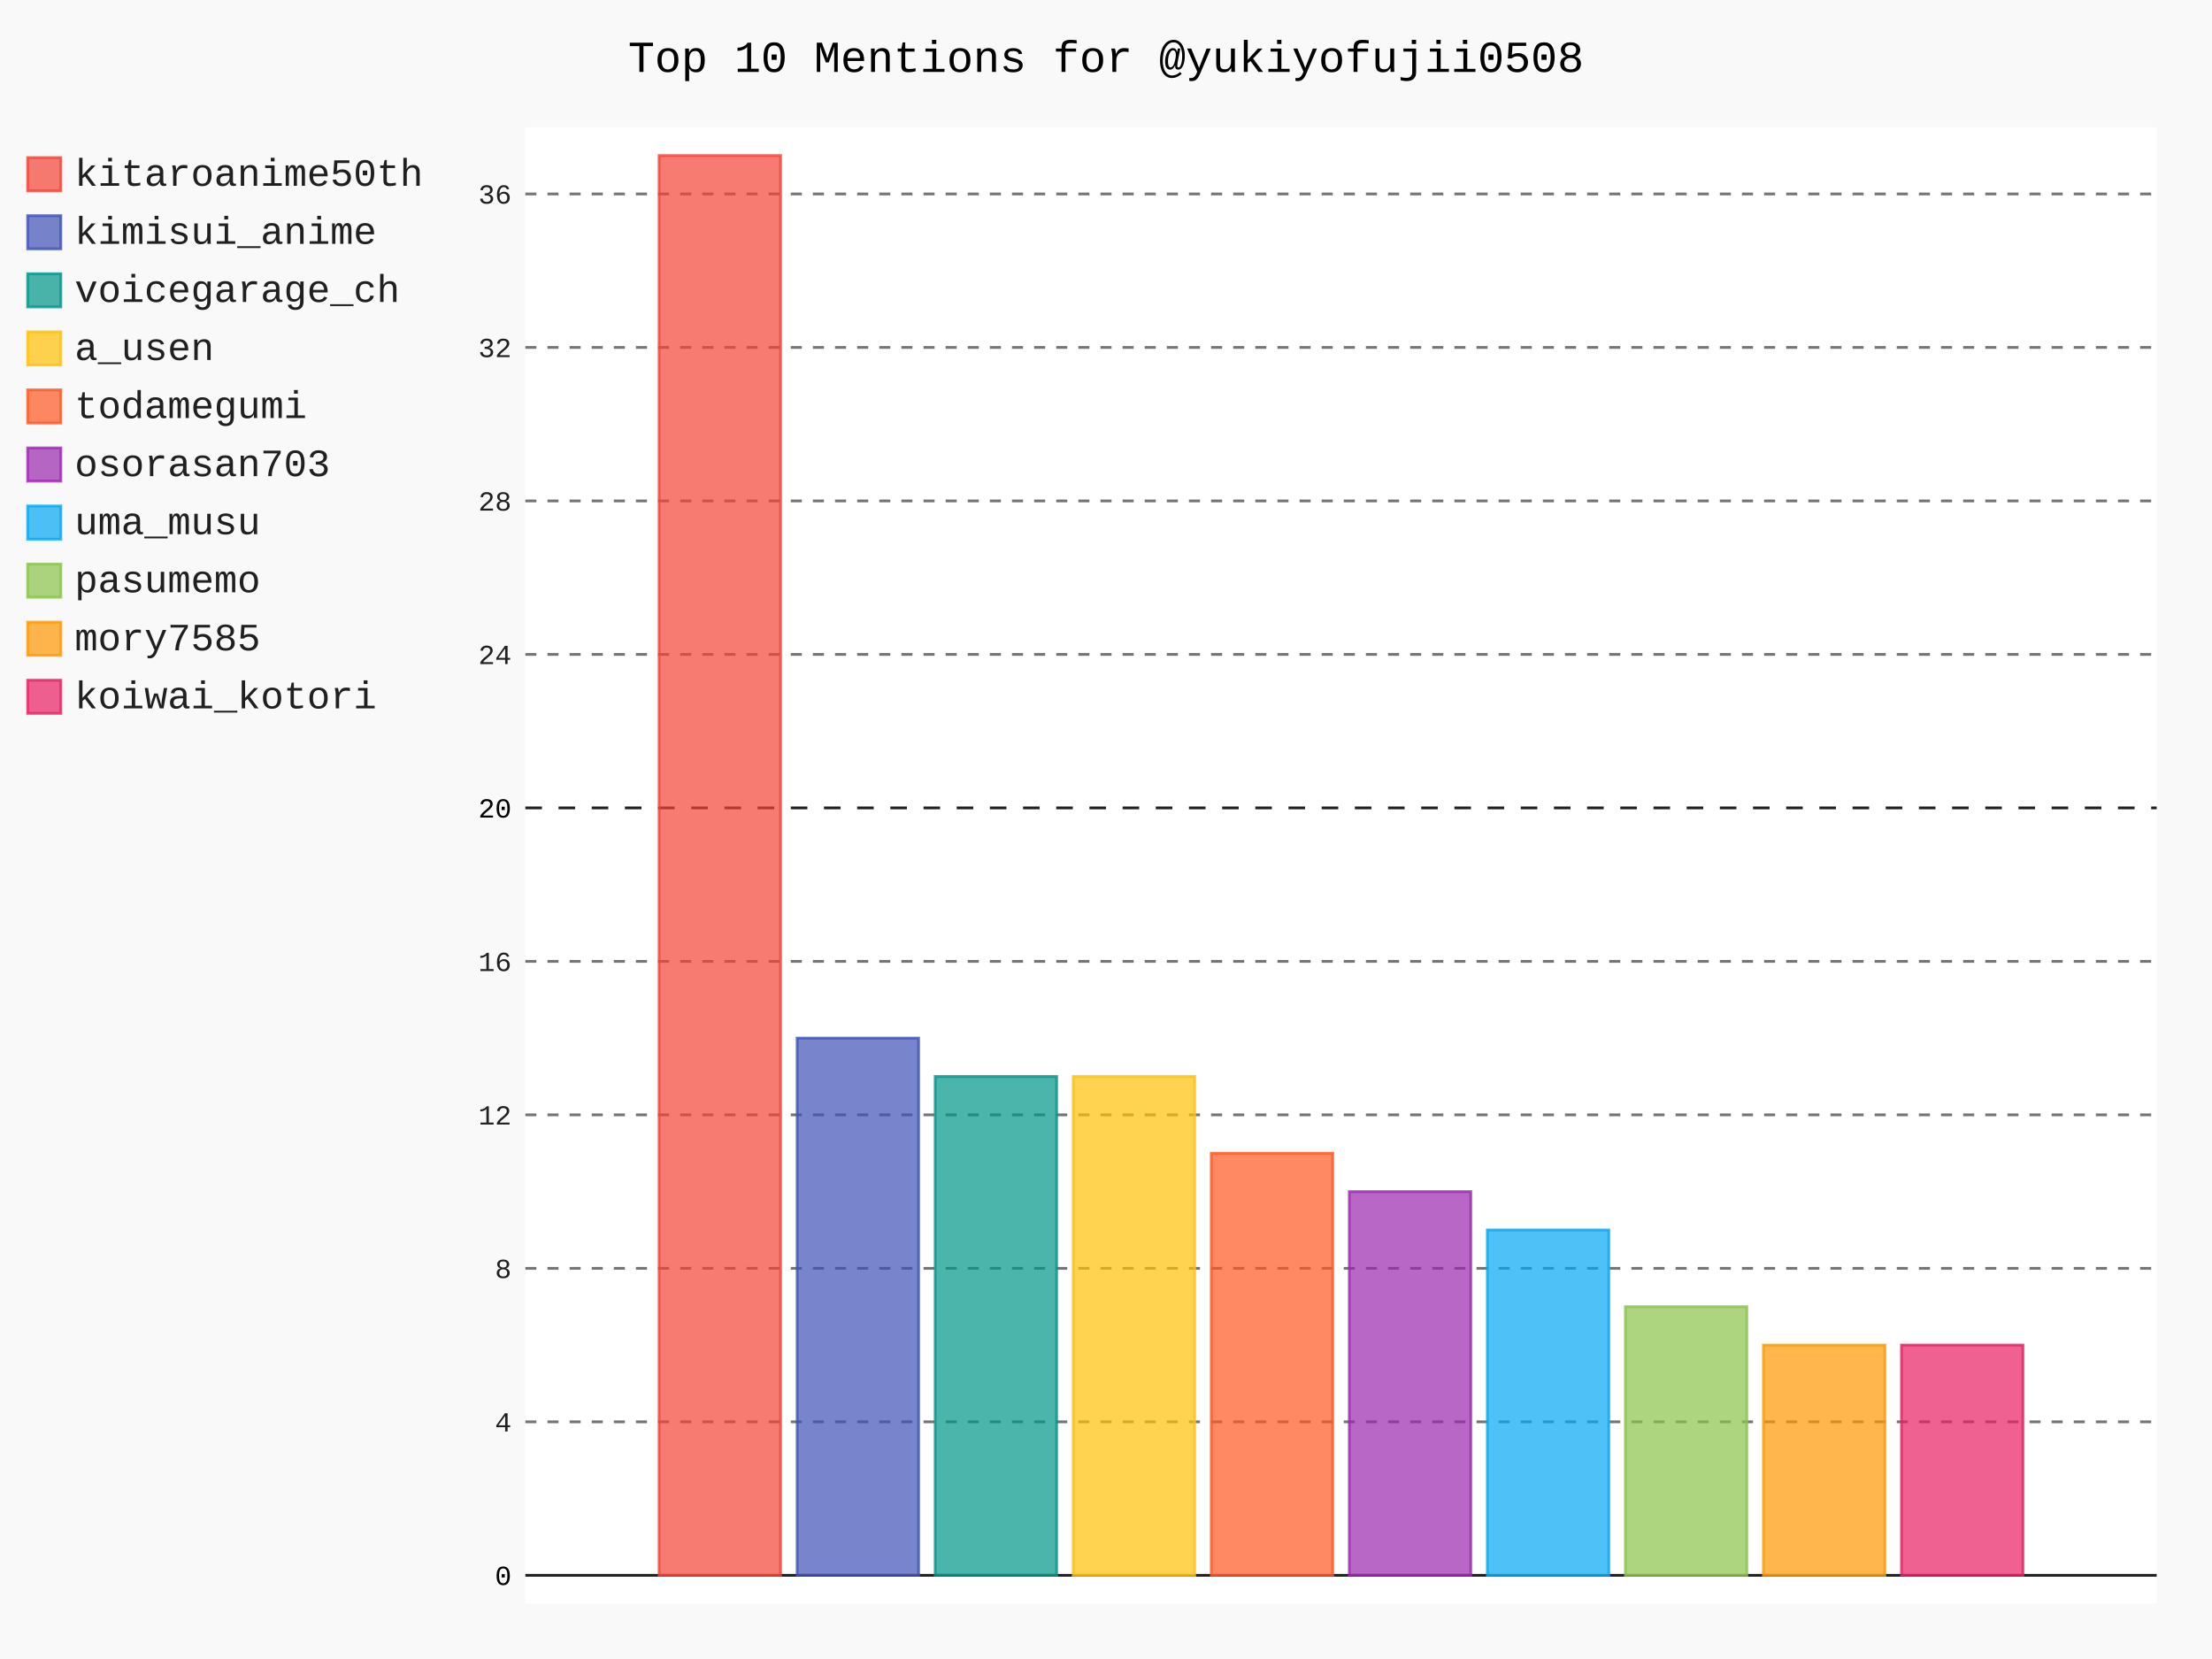
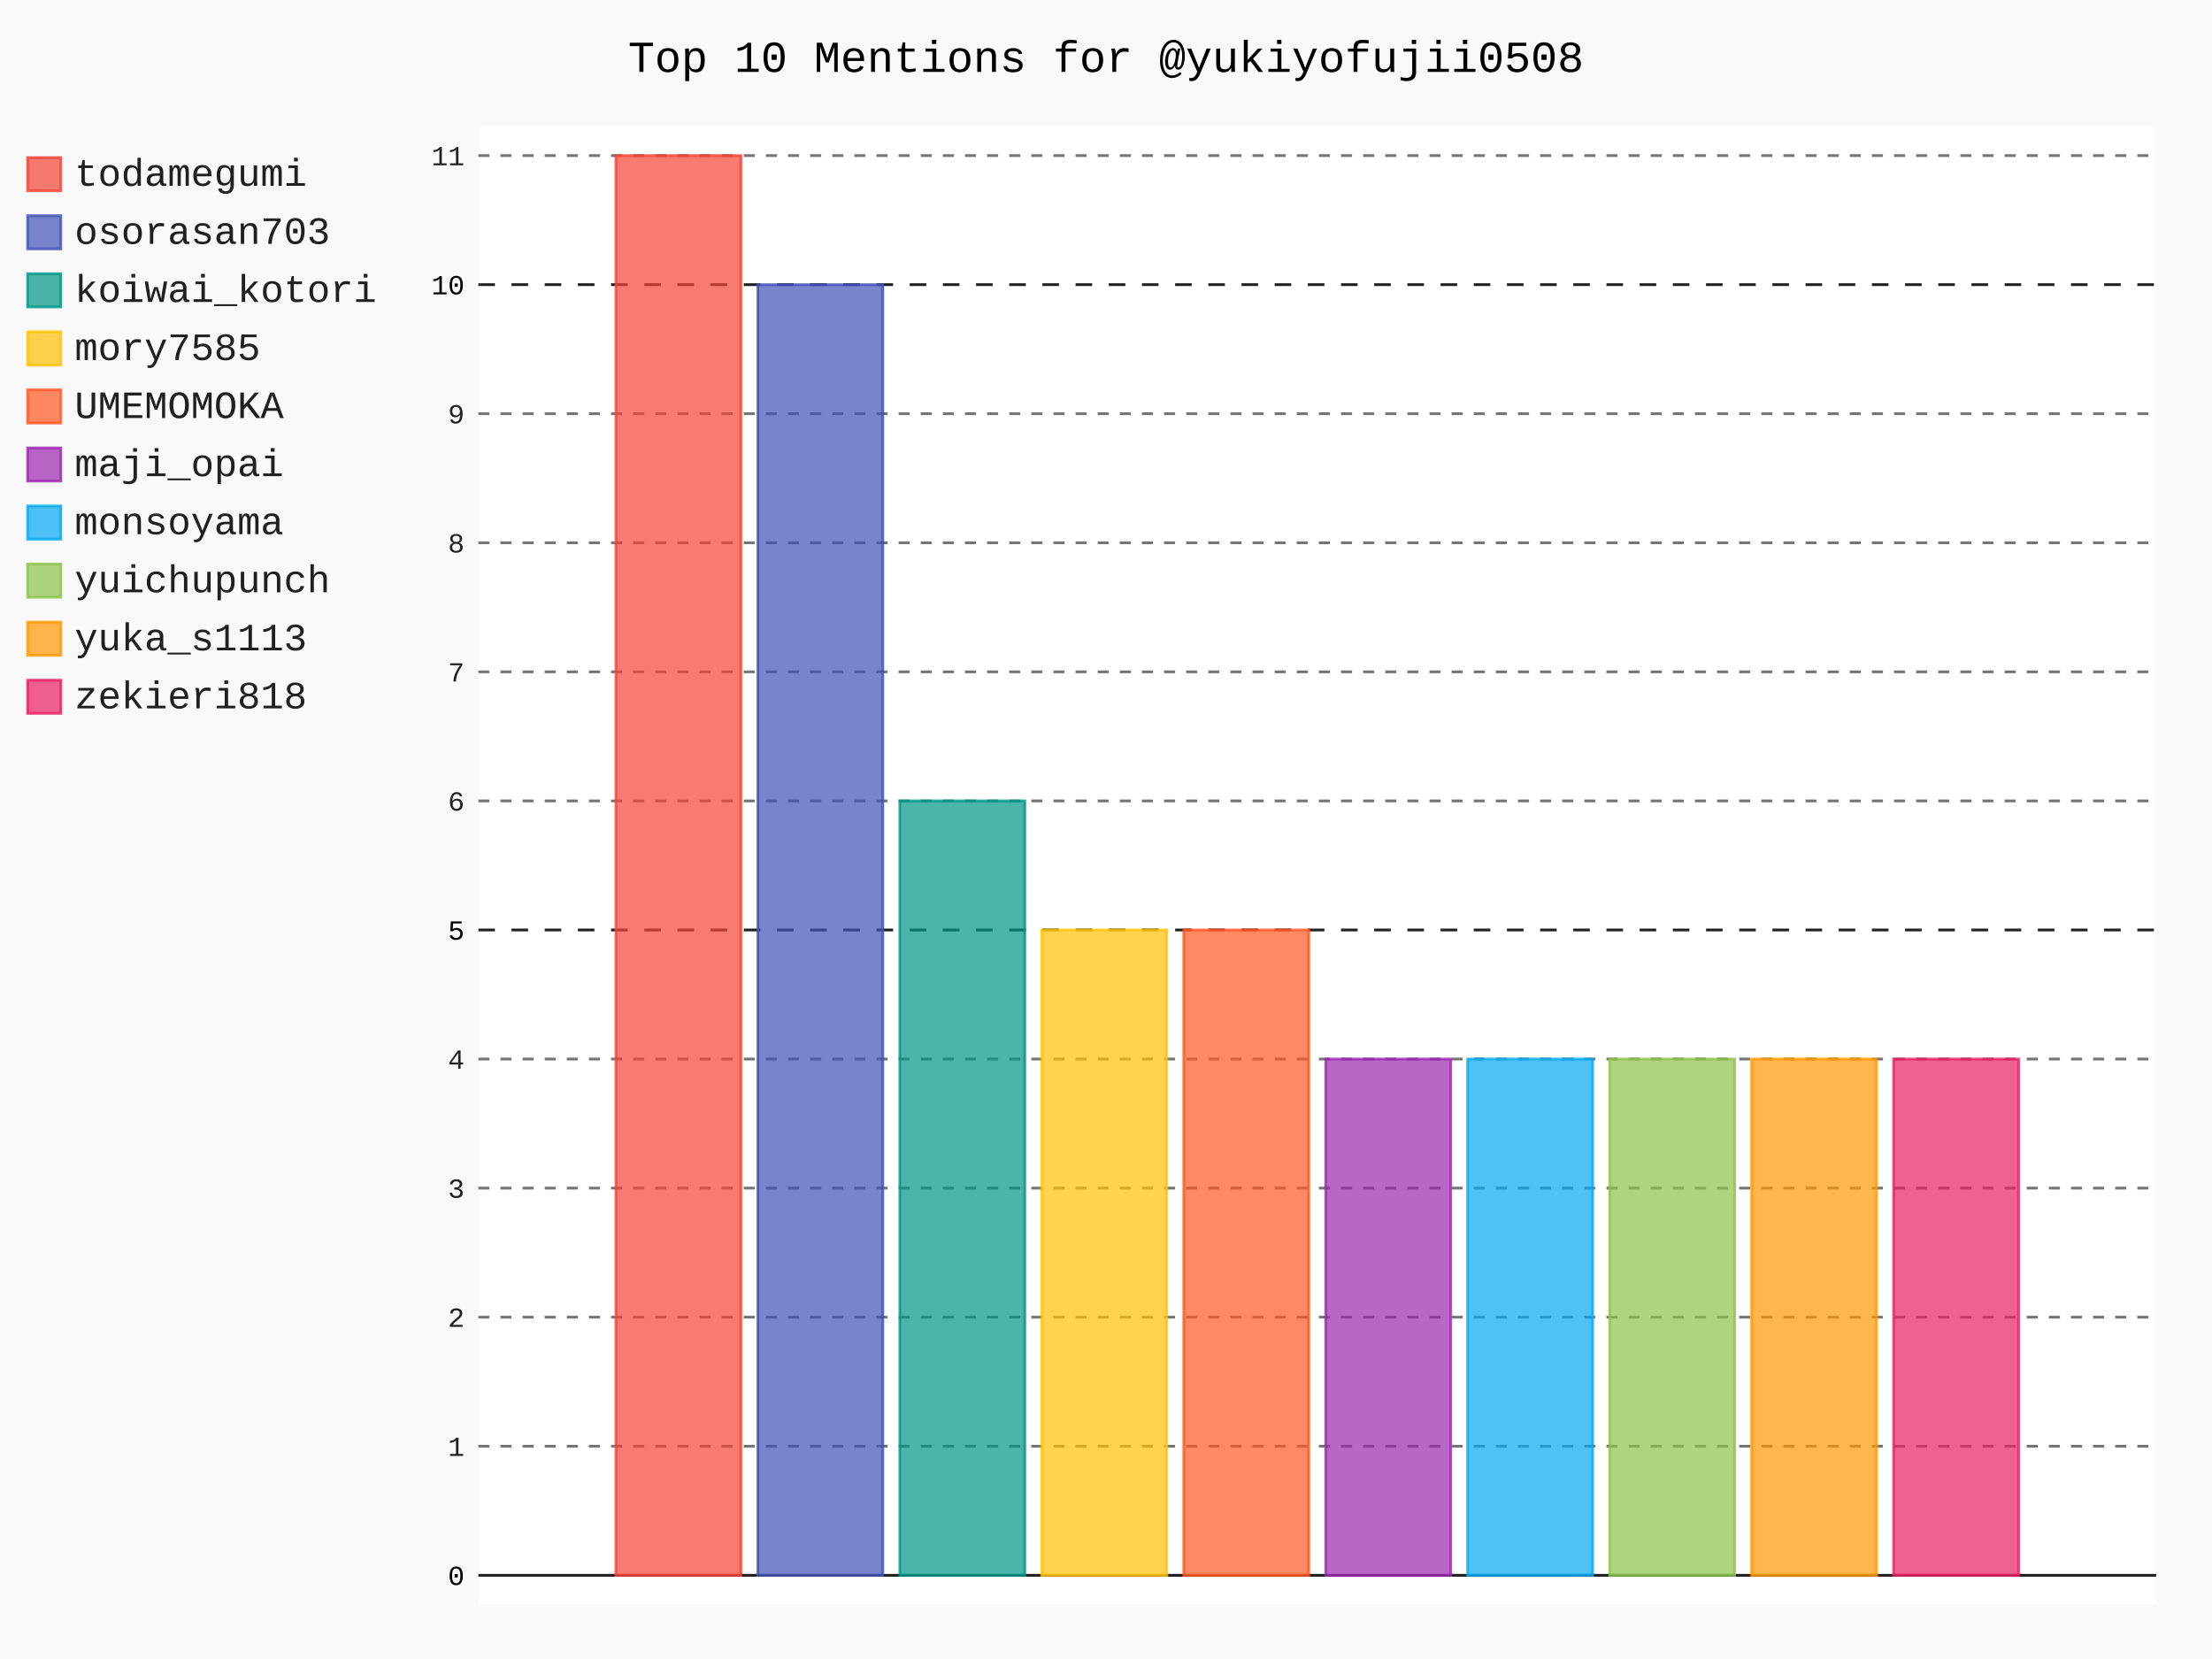
- <svg xmlns="http://www.w3.org/2000/svg" id="chart-a226bb6c-4d39-4843-9e53-23fcbceeb9af" class="pygal-chart" viewBox="0 0 800 600">
+ <svg xmlns="http://www.w3.org/2000/svg" id="chart-7bc005e3-e3f4-4bc7-8721-cb088c623a90" class="pygal-chart" viewBox="0 0 800 600">
  <defs>
-     <style type="text/css">#chart-a226bb6c-4d39-4843-9e53-23fcbceeb9af{-webkit-user-select:none;-webkit-font-smoothing:antialiased;font-family:Consolas,"Liberation Mono",Menlo,Courier,monospace}#chart-a226bb6c-4d39-4843-9e53-23fcbceeb9af .title{font-family:Consolas,"Liberation Mono",Menlo,Courier,monospace;font-size:16px}#chart-a226bb6c-4d39-4843-9e53-23fcbceeb9af .legends .legend text{font-family:Consolas,"Liberation Mono",Menlo,Courier,monospace;font-size:14px}#chart-a226bb6c-4d39-4843-9e53-23fcbceeb9af .axis text{font-family:Consolas,"Liberation Mono",Menlo,Courier,monospace;font-size:10px}#chart-a226bb6c-4d39-4843-9e53-23fcbceeb9af .axis text.major{font-family:Consolas,"Liberation Mono",Menlo,Courier,monospace;font-size:10px}#chart-a226bb6c-4d39-4843-9e53-23fcbceeb9af .text-overlay text.value{font-family:Consolas,"Liberation Mono",Menlo,Courier,monospace;font-size:16px}#chart-a226bb6c-4d39-4843-9e53-23fcbceeb9af .text-overlay text.label{font-family:Consolas,"Liberation Mono",Menlo,Courier,monospace;font-size:10px}#chart-a226bb6c-4d39-4843-9e53-23fcbceeb9af .tooltip{font-family:Consolas,"Liberation Mono",Menlo,Courier,monospace;font-size:14px}#chart-a226bb6c-4d39-4843-9e53-23fcbceeb9af text.no_data{font-family:Consolas,"Liberation Mono",Menlo,Courier,monospace;font-size:64px}
- #chart-a226bb6c-4d39-4843-9e53-23fcbceeb9af{background-color:rgba(249,249,249,1)}#chart-a226bb6c-4d39-4843-9e53-23fcbceeb9af path,#chart-a226bb6c-4d39-4843-9e53-23fcbceeb9af line,#chart-a226bb6c-4d39-4843-9e53-23fcbceeb9af rect,#chart-a226bb6c-4d39-4843-9e53-23fcbceeb9af circle{-webkit-transition:150ms;-moz-transition:150ms;transition:150ms}#chart-a226bb6c-4d39-4843-9e53-23fcbceeb9af .graph &gt; .background{fill:rgba(249,249,249,1)}#chart-a226bb6c-4d39-4843-9e53-23fcbceeb9af .plot &gt; .background{fill:rgba(255,255,255,1)}#chart-a226bb6c-4d39-4843-9e53-23fcbceeb9af .graph{fill:rgba(0,0,0,.87)}#chart-a226bb6c-4d39-4843-9e53-23fcbceeb9af text.no_data{fill:rgba(0,0,0,1)}#chart-a226bb6c-4d39-4843-9e53-23fcbceeb9af .title{fill:rgba(0,0,0,1)}#chart-a226bb6c-4d39-4843-9e53-23fcbceeb9af .legends .legend text{fill:rgba(0,0,0,.87)}#chart-a226bb6c-4d39-4843-9e53-23fcbceeb9af .legends .legend:hover text{fill:rgba(0,0,0,1)}#chart-a226bb6c-4d39-4843-9e53-23fcbceeb9af .axis .line{stroke:rgba(0,0,0,1)}#chart-a226bb6c-4d39-4843-9e53-23fcbceeb9af .axis .guide.line{stroke:rgba(0,0,0,.54)}#chart-a226bb6c-4d39-4843-9e53-23fcbceeb9af .axis .major.line{stroke:rgba(0,0,0,.87)}#chart-a226bb6c-4d39-4843-9e53-23fcbceeb9af .axis text.major{fill:rgba(0,0,0,1)}#chart-a226bb6c-4d39-4843-9e53-23fcbceeb9af .axis.y .guides:hover .guide.line,#chart-a226bb6c-4d39-4843-9e53-23fcbceeb9af .line-graph .axis.x .guides:hover .guide.line,#chart-a226bb6c-4d39-4843-9e53-23fcbceeb9af .stackedline-graph .axis.x .guides:hover .guide.line,#chart-a226bb6c-4d39-4843-9e53-23fcbceeb9af .xy-graph .axis.x .guides:hover .guide.line{stroke:rgba(0,0,0,1)}#chart-a226bb6c-4d39-4843-9e53-23fcbceeb9af .axis .guides:hover text{fill:rgba(0,0,0,1)}#chart-a226bb6c-4d39-4843-9e53-23fcbceeb9af .reactive{fill-opacity:.7;stroke-opacity:.8}#chart-a226bb6c-4d39-4843-9e53-23fcbceeb9af .ci{stroke:rgba(0,0,0,.87)}#chart-a226bb6c-4d39-4843-9e53-23fcbceeb9af .reactive.active,#chart-a226bb6c-4d39-4843-9e53-23fcbceeb9af .active .reactive{fill-opacity:.8;stroke-opacity:.9;stroke-width:4}#chart-a226bb6c-4d39-4843-9e53-23fcbceeb9af .ci .reactive.active{stroke-width:1.5}#chart-a226bb6c-4d39-4843-9e53-23fcbceeb9af .series text{fill:rgba(0,0,0,1)}#chart-a226bb6c-4d39-4843-9e53-23fcbceeb9af .tooltip rect{fill:rgba(255,255,255,1);stroke:rgba(0,0,0,1);-webkit-transition:opacity 150ms;-moz-transition:opacity 150ms;transition:opacity 150ms}#chart-a226bb6c-4d39-4843-9e53-23fcbceeb9af .tooltip .label{fill:rgba(0,0,0,.87)}#chart-a226bb6c-4d39-4843-9e53-23fcbceeb9af .tooltip .label{fill:rgba(0,0,0,.87)}#chart-a226bb6c-4d39-4843-9e53-23fcbceeb9af .tooltip .legend{font-size:.8em;fill:rgba(0,0,0,.54)}#chart-a226bb6c-4d39-4843-9e53-23fcbceeb9af .tooltip .x_label{font-size:.6em;fill:rgba(0,0,0,1)}#chart-a226bb6c-4d39-4843-9e53-23fcbceeb9af .tooltip .xlink{font-size:.5em;text-decoration:underline}#chart-a226bb6c-4d39-4843-9e53-23fcbceeb9af .tooltip .value{font-size:1.5em}#chart-a226bb6c-4d39-4843-9e53-23fcbceeb9af .bound{font-size:.5em}#chart-a226bb6c-4d39-4843-9e53-23fcbceeb9af .max-value{font-size:.75em;fill:rgba(0,0,0,.54)}#chart-a226bb6c-4d39-4843-9e53-23fcbceeb9af .map-element{fill:rgba(255,255,255,1);stroke:rgba(0,0,0,.54) !important}#chart-a226bb6c-4d39-4843-9e53-23fcbceeb9af .map-element .reactive{fill-opacity:inherit;stroke-opacity:inherit}#chart-a226bb6c-4d39-4843-9e53-23fcbceeb9af .color-0,#chart-a226bb6c-4d39-4843-9e53-23fcbceeb9af .color-0 a:visited{stroke:#F44336;fill:#F44336}#chart-a226bb6c-4d39-4843-9e53-23fcbceeb9af .color-1,#chart-a226bb6c-4d39-4843-9e53-23fcbceeb9af .color-1 a:visited{stroke:#3F51B5;fill:#3F51B5}#chart-a226bb6c-4d39-4843-9e53-23fcbceeb9af .color-2,#chart-a226bb6c-4d39-4843-9e53-23fcbceeb9af .color-2 a:visited{stroke:#009688;fill:#009688}#chart-a226bb6c-4d39-4843-9e53-23fcbceeb9af .color-3,#chart-a226bb6c-4d39-4843-9e53-23fcbceeb9af .color-3 a:visited{stroke:#FFC107;fill:#FFC107}#chart-a226bb6c-4d39-4843-9e53-23fcbceeb9af .color-4,#chart-a226bb6c-4d39-4843-9e53-23fcbceeb9af .color-4 a:visited{stroke:#FF5722;fill:#FF5722}#chart-a226bb6c-4d39-4843-9e53-23fcbceeb9af .color-5,#chart-a226bb6c-4d39-4843-9e53-23fcbceeb9af .color-5 a:visited{stroke:#9C27B0;fill:#9C27B0}#chart-a226bb6c-4d39-4843-9e53-23fcbceeb9af .color-6,#chart-a226bb6c-4d39-4843-9e53-23fcbceeb9af .color-6 a:visited{stroke:#03A9F4;fill:#03A9F4}#chart-a226bb6c-4d39-4843-9e53-23fcbceeb9af .color-7,#chart-a226bb6c-4d39-4843-9e53-23fcbceeb9af .color-7 a:visited{stroke:#8BC34A;fill:#8BC34A}#chart-a226bb6c-4d39-4843-9e53-23fcbceeb9af .color-8,#chart-a226bb6c-4d39-4843-9e53-23fcbceeb9af .color-8 a:visited{stroke:#FF9800;fill:#FF9800}#chart-a226bb6c-4d39-4843-9e53-23fcbceeb9af .color-9,#chart-a226bb6c-4d39-4843-9e53-23fcbceeb9af .color-9 a:visited{stroke:#E91E63;fill:#E91E63}#chart-a226bb6c-4d39-4843-9e53-23fcbceeb9af .text-overlay .color-0 text{fill:black}#chart-a226bb6c-4d39-4843-9e53-23fcbceeb9af .text-overlay .color-1 text{fill:black}#chart-a226bb6c-4d39-4843-9e53-23fcbceeb9af .text-overlay .color-2 text{fill:black}#chart-a226bb6c-4d39-4843-9e53-23fcbceeb9af .text-overlay .color-3 text{fill:black}#chart-a226bb6c-4d39-4843-9e53-23fcbceeb9af .text-overlay .color-4 text{fill:black}#chart-a226bb6c-4d39-4843-9e53-23fcbceeb9af .text-overlay .color-5 text{fill:black}#chart-a226bb6c-4d39-4843-9e53-23fcbceeb9af .text-overlay .color-6 text{fill:black}#chart-a226bb6c-4d39-4843-9e53-23fcbceeb9af .text-overlay .color-7 text{fill:black}#chart-a226bb6c-4d39-4843-9e53-23fcbceeb9af .text-overlay .color-8 text{fill:black}#chart-a226bb6c-4d39-4843-9e53-23fcbceeb9af .text-overlay .color-9 text{fill:black}
- #chart-a226bb6c-4d39-4843-9e53-23fcbceeb9af text.no_data{text-anchor:middle}#chart-a226bb6c-4d39-4843-9e53-23fcbceeb9af .guide.line{fill:none}#chart-a226bb6c-4d39-4843-9e53-23fcbceeb9af .centered{text-anchor:middle}#chart-a226bb6c-4d39-4843-9e53-23fcbceeb9af .title{text-anchor:middle}#chart-a226bb6c-4d39-4843-9e53-23fcbceeb9af .legends .legend text{fill-opacity:1}#chart-a226bb6c-4d39-4843-9e53-23fcbceeb9af .axis.x text{text-anchor:middle}#chart-a226bb6c-4d39-4843-9e53-23fcbceeb9af .axis.x:not(.web) text[transform]{text-anchor:start}#chart-a226bb6c-4d39-4843-9e53-23fcbceeb9af .axis.x:not(.web) text[transform].backwards{text-anchor:end}#chart-a226bb6c-4d39-4843-9e53-23fcbceeb9af .axis.y text{text-anchor:end}#chart-a226bb6c-4d39-4843-9e53-23fcbceeb9af .axis.y text[transform].backwards{text-anchor:start}#chart-a226bb6c-4d39-4843-9e53-23fcbceeb9af .axis.y2 text{text-anchor:start}#chart-a226bb6c-4d39-4843-9e53-23fcbceeb9af .axis.y2 text[transform].backwards{text-anchor:end}#chart-a226bb6c-4d39-4843-9e53-23fcbceeb9af .axis .guide.line{stroke-dasharray:4,4}#chart-a226bb6c-4d39-4843-9e53-23fcbceeb9af .axis .major.guide.line{stroke-dasharray:6,6}#chart-a226bb6c-4d39-4843-9e53-23fcbceeb9af .horizontal .axis.y .guide.line,#chart-a226bb6c-4d39-4843-9e53-23fcbceeb9af .horizontal .axis.y2 .guide.line,#chart-a226bb6c-4d39-4843-9e53-23fcbceeb9af .vertical .axis.x .guide.line{opacity:0}#chart-a226bb6c-4d39-4843-9e53-23fcbceeb9af .horizontal .axis.always_show .guide.line,#chart-a226bb6c-4d39-4843-9e53-23fcbceeb9af .vertical .axis.always_show .guide.line{opacity:1 !important}#chart-a226bb6c-4d39-4843-9e53-23fcbceeb9af .axis.y .guides:hover .guide.line,#chart-a226bb6c-4d39-4843-9e53-23fcbceeb9af .axis.y2 .guides:hover .guide.line,#chart-a226bb6c-4d39-4843-9e53-23fcbceeb9af .axis.x .guides:hover .guide.line{opacity:1}#chart-a226bb6c-4d39-4843-9e53-23fcbceeb9af .axis .guides:hover text{opacity:1}#chart-a226bb6c-4d39-4843-9e53-23fcbceeb9af .nofill{fill:none}#chart-a226bb6c-4d39-4843-9e53-23fcbceeb9af .subtle-fill{fill-opacity:.2}#chart-a226bb6c-4d39-4843-9e53-23fcbceeb9af .dot{stroke-width:1px;fill-opacity:1}#chart-a226bb6c-4d39-4843-9e53-23fcbceeb9af .dot.active{stroke-width:5px}#chart-a226bb6c-4d39-4843-9e53-23fcbceeb9af .dot.negative{fill:transparent}#chart-a226bb6c-4d39-4843-9e53-23fcbceeb9af text,#chart-a226bb6c-4d39-4843-9e53-23fcbceeb9af tspan{stroke:none !important}#chart-a226bb6c-4d39-4843-9e53-23fcbceeb9af .series text.active{opacity:1}#chart-a226bb6c-4d39-4843-9e53-23fcbceeb9af .tooltip rect{fill-opacity:.95;stroke-width:.5}#chart-a226bb6c-4d39-4843-9e53-23fcbceeb9af .tooltip text{fill-opacity:1}#chart-a226bb6c-4d39-4843-9e53-23fcbceeb9af .showable{visibility:hidden}#chart-a226bb6c-4d39-4843-9e53-23fcbceeb9af .showable.shown{visibility:visible}#chart-a226bb6c-4d39-4843-9e53-23fcbceeb9af .gauge-background{fill:rgba(229,229,229,1);stroke:none}#chart-a226bb6c-4d39-4843-9e53-23fcbceeb9af .bg-lines{stroke:rgba(249,249,249,1);stroke-width:2px}</style>
+     <style type="text/css">#chart-7bc005e3-e3f4-4bc7-8721-cb088c623a90{-webkit-user-select:none;-webkit-font-smoothing:antialiased;font-family:Consolas,"Liberation Mono",Menlo,Courier,monospace}#chart-7bc005e3-e3f4-4bc7-8721-cb088c623a90 .title{font-family:Consolas,"Liberation Mono",Menlo,Courier,monospace;font-size:16px}#chart-7bc005e3-e3f4-4bc7-8721-cb088c623a90 .legends .legend text{font-family:Consolas,"Liberation Mono",Menlo,Courier,monospace;font-size:14px}#chart-7bc005e3-e3f4-4bc7-8721-cb088c623a90 .axis text{font-family:Consolas,"Liberation Mono",Menlo,Courier,monospace;font-size:10px}#chart-7bc005e3-e3f4-4bc7-8721-cb088c623a90 .axis text.major{font-family:Consolas,"Liberation Mono",Menlo,Courier,monospace;font-size:10px}#chart-7bc005e3-e3f4-4bc7-8721-cb088c623a90 .text-overlay text.value{font-family:Consolas,"Liberation Mono",Menlo,Courier,monospace;font-size:16px}#chart-7bc005e3-e3f4-4bc7-8721-cb088c623a90 .text-overlay text.label{font-family:Consolas,"Liberation Mono",Menlo,Courier,monospace;font-size:10px}#chart-7bc005e3-e3f4-4bc7-8721-cb088c623a90 .tooltip{font-family:Consolas,"Liberation Mono",Menlo,Courier,monospace;font-size:14px}#chart-7bc005e3-e3f4-4bc7-8721-cb088c623a90 text.no_data{font-family:Consolas,"Liberation Mono",Menlo,Courier,monospace;font-size:64px}
+ #chart-7bc005e3-e3f4-4bc7-8721-cb088c623a90{background-color:rgba(249,249,249,1)}#chart-7bc005e3-e3f4-4bc7-8721-cb088c623a90 path,#chart-7bc005e3-e3f4-4bc7-8721-cb088c623a90 line,#chart-7bc005e3-e3f4-4bc7-8721-cb088c623a90 rect,#chart-7bc005e3-e3f4-4bc7-8721-cb088c623a90 circle{-webkit-transition:150ms;-moz-transition:150ms;transition:150ms}#chart-7bc005e3-e3f4-4bc7-8721-cb088c623a90 .graph &gt; .background{fill:rgba(249,249,249,1)}#chart-7bc005e3-e3f4-4bc7-8721-cb088c623a90 .plot &gt; .background{fill:rgba(255,255,255,1)}#chart-7bc005e3-e3f4-4bc7-8721-cb088c623a90 .graph{fill:rgba(0,0,0,.87)}#chart-7bc005e3-e3f4-4bc7-8721-cb088c623a90 text.no_data{fill:rgba(0,0,0,1)}#chart-7bc005e3-e3f4-4bc7-8721-cb088c623a90 .title{fill:rgba(0,0,0,1)}#chart-7bc005e3-e3f4-4bc7-8721-cb088c623a90 .legends .legend text{fill:rgba(0,0,0,.87)}#chart-7bc005e3-e3f4-4bc7-8721-cb088c623a90 .legends .legend:hover text{fill:rgba(0,0,0,1)}#chart-7bc005e3-e3f4-4bc7-8721-cb088c623a90 .axis .line{stroke:rgba(0,0,0,1)}#chart-7bc005e3-e3f4-4bc7-8721-cb088c623a90 .axis .guide.line{stroke:rgba(0,0,0,.54)}#chart-7bc005e3-e3f4-4bc7-8721-cb088c623a90 .axis .major.line{stroke:rgba(0,0,0,.87)}#chart-7bc005e3-e3f4-4bc7-8721-cb088c623a90 .axis text.major{fill:rgba(0,0,0,1)}#chart-7bc005e3-e3f4-4bc7-8721-cb088c623a90 .axis.y .guides:hover .guide.line,#chart-7bc005e3-e3f4-4bc7-8721-cb088c623a90 .line-graph .axis.x .guides:hover .guide.line,#chart-7bc005e3-e3f4-4bc7-8721-cb088c623a90 .stackedline-graph .axis.x .guides:hover .guide.line,#chart-7bc005e3-e3f4-4bc7-8721-cb088c623a90 .xy-graph .axis.x .guides:hover .guide.line{stroke:rgba(0,0,0,1)}#chart-7bc005e3-e3f4-4bc7-8721-cb088c623a90 .axis .guides:hover text{fill:rgba(0,0,0,1)}#chart-7bc005e3-e3f4-4bc7-8721-cb088c623a90 .reactive{fill-opacity:.7;stroke-opacity:.8}#chart-7bc005e3-e3f4-4bc7-8721-cb088c623a90 .ci{stroke:rgba(0,0,0,.87)}#chart-7bc005e3-e3f4-4bc7-8721-cb088c623a90 .reactive.active,#chart-7bc005e3-e3f4-4bc7-8721-cb088c623a90 .active .reactive{fill-opacity:.8;stroke-opacity:.9;stroke-width:4}#chart-7bc005e3-e3f4-4bc7-8721-cb088c623a90 .ci .reactive.active{stroke-width:1.5}#chart-7bc005e3-e3f4-4bc7-8721-cb088c623a90 .series text{fill:rgba(0,0,0,1)}#chart-7bc005e3-e3f4-4bc7-8721-cb088c623a90 .tooltip rect{fill:rgba(255,255,255,1);stroke:rgba(0,0,0,1);-webkit-transition:opacity 150ms;-moz-transition:opacity 150ms;transition:opacity 150ms}#chart-7bc005e3-e3f4-4bc7-8721-cb088c623a90 .tooltip .label{fill:rgba(0,0,0,.87)}#chart-7bc005e3-e3f4-4bc7-8721-cb088c623a90 .tooltip .label{fill:rgba(0,0,0,.87)}#chart-7bc005e3-e3f4-4bc7-8721-cb088c623a90 .tooltip .legend{font-size:.8em;fill:rgba(0,0,0,.54)}#chart-7bc005e3-e3f4-4bc7-8721-cb088c623a90 .tooltip .x_label{font-size:.6em;fill:rgba(0,0,0,1)}#chart-7bc005e3-e3f4-4bc7-8721-cb088c623a90 .tooltip .xlink{font-size:.5em;text-decoration:underline}#chart-7bc005e3-e3f4-4bc7-8721-cb088c623a90 .tooltip .value{font-size:1.5em}#chart-7bc005e3-e3f4-4bc7-8721-cb088c623a90 .bound{font-size:.5em}#chart-7bc005e3-e3f4-4bc7-8721-cb088c623a90 .max-value{font-size:.75em;fill:rgba(0,0,0,.54)}#chart-7bc005e3-e3f4-4bc7-8721-cb088c623a90 .map-element{fill:rgba(255,255,255,1);stroke:rgba(0,0,0,.54) !important}#chart-7bc005e3-e3f4-4bc7-8721-cb088c623a90 .map-element .reactive{fill-opacity:inherit;stroke-opacity:inherit}#chart-7bc005e3-e3f4-4bc7-8721-cb088c623a90 .color-0,#chart-7bc005e3-e3f4-4bc7-8721-cb088c623a90 .color-0 a:visited{stroke:#F44336;fill:#F44336}#chart-7bc005e3-e3f4-4bc7-8721-cb088c623a90 .color-1,#chart-7bc005e3-e3f4-4bc7-8721-cb088c623a90 .color-1 a:visited{stroke:#3F51B5;fill:#3F51B5}#chart-7bc005e3-e3f4-4bc7-8721-cb088c623a90 .color-2,#chart-7bc005e3-e3f4-4bc7-8721-cb088c623a90 .color-2 a:visited{stroke:#009688;fill:#009688}#chart-7bc005e3-e3f4-4bc7-8721-cb088c623a90 .color-3,#chart-7bc005e3-e3f4-4bc7-8721-cb088c623a90 .color-3 a:visited{stroke:#FFC107;fill:#FFC107}#chart-7bc005e3-e3f4-4bc7-8721-cb088c623a90 .color-4,#chart-7bc005e3-e3f4-4bc7-8721-cb088c623a90 .color-4 a:visited{stroke:#FF5722;fill:#FF5722}#chart-7bc005e3-e3f4-4bc7-8721-cb088c623a90 .color-5,#chart-7bc005e3-e3f4-4bc7-8721-cb088c623a90 .color-5 a:visited{stroke:#9C27B0;fill:#9C27B0}#chart-7bc005e3-e3f4-4bc7-8721-cb088c623a90 .color-6,#chart-7bc005e3-e3f4-4bc7-8721-cb088c623a90 .color-6 a:visited{stroke:#03A9F4;fill:#03A9F4}#chart-7bc005e3-e3f4-4bc7-8721-cb088c623a90 .color-7,#chart-7bc005e3-e3f4-4bc7-8721-cb088c623a90 .color-7 a:visited{stroke:#8BC34A;fill:#8BC34A}#chart-7bc005e3-e3f4-4bc7-8721-cb088c623a90 .color-8,#chart-7bc005e3-e3f4-4bc7-8721-cb088c623a90 .color-8 a:visited{stroke:#FF9800;fill:#FF9800}#chart-7bc005e3-e3f4-4bc7-8721-cb088c623a90 .color-9,#chart-7bc005e3-e3f4-4bc7-8721-cb088c623a90 .color-9 a:visited{stroke:#E91E63;fill:#E91E63}#chart-7bc005e3-e3f4-4bc7-8721-cb088c623a90 .text-overlay .color-0 text{fill:black}#chart-7bc005e3-e3f4-4bc7-8721-cb088c623a90 .text-overlay .color-1 text{fill:black}#chart-7bc005e3-e3f4-4bc7-8721-cb088c623a90 .text-overlay .color-2 text{fill:black}#chart-7bc005e3-e3f4-4bc7-8721-cb088c623a90 .text-overlay .color-3 text{fill:black}#chart-7bc005e3-e3f4-4bc7-8721-cb088c623a90 .text-overlay .color-4 text{fill:black}#chart-7bc005e3-e3f4-4bc7-8721-cb088c623a90 .text-overlay .color-5 text{fill:black}#chart-7bc005e3-e3f4-4bc7-8721-cb088c623a90 .text-overlay .color-6 text{fill:black}#chart-7bc005e3-e3f4-4bc7-8721-cb088c623a90 .text-overlay .color-7 text{fill:black}#chart-7bc005e3-e3f4-4bc7-8721-cb088c623a90 .text-overlay .color-8 text{fill:black}#chart-7bc005e3-e3f4-4bc7-8721-cb088c623a90 .text-overlay .color-9 text{fill:black}
+ #chart-7bc005e3-e3f4-4bc7-8721-cb088c623a90 text.no_data{text-anchor:middle}#chart-7bc005e3-e3f4-4bc7-8721-cb088c623a90 .guide.line{fill:none}#chart-7bc005e3-e3f4-4bc7-8721-cb088c623a90 .centered{text-anchor:middle}#chart-7bc005e3-e3f4-4bc7-8721-cb088c623a90 .title{text-anchor:middle}#chart-7bc005e3-e3f4-4bc7-8721-cb088c623a90 .legends .legend text{fill-opacity:1}#chart-7bc005e3-e3f4-4bc7-8721-cb088c623a90 .axis.x text{text-anchor:middle}#chart-7bc005e3-e3f4-4bc7-8721-cb088c623a90 .axis.x:not(.web) text[transform]{text-anchor:start}#chart-7bc005e3-e3f4-4bc7-8721-cb088c623a90 .axis.x:not(.web) text[transform].backwards{text-anchor:end}#chart-7bc005e3-e3f4-4bc7-8721-cb088c623a90 .axis.y text{text-anchor:end}#chart-7bc005e3-e3f4-4bc7-8721-cb088c623a90 .axis.y text[transform].backwards{text-anchor:start}#chart-7bc005e3-e3f4-4bc7-8721-cb088c623a90 .axis.y2 text{text-anchor:start}#chart-7bc005e3-e3f4-4bc7-8721-cb088c623a90 .axis.y2 text[transform].backwards{text-anchor:end}#chart-7bc005e3-e3f4-4bc7-8721-cb088c623a90 .axis .guide.line{stroke-dasharray:4,4}#chart-7bc005e3-e3f4-4bc7-8721-cb088c623a90 .axis .major.guide.line{stroke-dasharray:6,6}#chart-7bc005e3-e3f4-4bc7-8721-cb088c623a90 .horizontal .axis.y .guide.line,#chart-7bc005e3-e3f4-4bc7-8721-cb088c623a90 .horizontal .axis.y2 .guide.line,#chart-7bc005e3-e3f4-4bc7-8721-cb088c623a90 .vertical .axis.x .guide.line{opacity:0}#chart-7bc005e3-e3f4-4bc7-8721-cb088c623a90 .horizontal .axis.always_show .guide.line,#chart-7bc005e3-e3f4-4bc7-8721-cb088c623a90 .vertical .axis.always_show .guide.line{opacity:1 !important}#chart-7bc005e3-e3f4-4bc7-8721-cb088c623a90 .axis.y .guides:hover .guide.line,#chart-7bc005e3-e3f4-4bc7-8721-cb088c623a90 .axis.y2 .guides:hover .guide.line,#chart-7bc005e3-e3f4-4bc7-8721-cb088c623a90 .axis.x .guides:hover .guide.line{opacity:1}#chart-7bc005e3-e3f4-4bc7-8721-cb088c623a90 .axis .guides:hover text{opacity:1}#chart-7bc005e3-e3f4-4bc7-8721-cb088c623a90 .nofill{fill:none}#chart-7bc005e3-e3f4-4bc7-8721-cb088c623a90 .subtle-fill{fill-opacity:.2}#chart-7bc005e3-e3f4-4bc7-8721-cb088c623a90 .dot{stroke-width:1px;fill-opacity:1}#chart-7bc005e3-e3f4-4bc7-8721-cb088c623a90 .dot.active{stroke-width:5px}#chart-7bc005e3-e3f4-4bc7-8721-cb088c623a90 .dot.negative{fill:transparent}#chart-7bc005e3-e3f4-4bc7-8721-cb088c623a90 text,#chart-7bc005e3-e3f4-4bc7-8721-cb088c623a90 tspan{stroke:none !important}#chart-7bc005e3-e3f4-4bc7-8721-cb088c623a90 .series text.active{opacity:1}#chart-7bc005e3-e3f4-4bc7-8721-cb088c623a90 .tooltip rect{fill-opacity:.95;stroke-width:.5}#chart-7bc005e3-e3f4-4bc7-8721-cb088c623a90 .tooltip text{fill-opacity:1}#chart-7bc005e3-e3f4-4bc7-8721-cb088c623a90 .showable{visibility:hidden}#chart-7bc005e3-e3f4-4bc7-8721-cb088c623a90 .showable.shown{visibility:visible}#chart-7bc005e3-e3f4-4bc7-8721-cb088c623a90 .gauge-background{fill:rgba(229,229,229,1);stroke:none}#chart-7bc005e3-e3f4-4bc7-8721-cb088c623a90 .bg-lines{stroke:rgba(249,249,249,1);stroke-width:2px}</style>
  </defs>
  <g class="graph bar-graph vertical">
    <rect class="background" height="600" width="800" x="0" y="0" />
-     <g class="plot" transform="translate(190, 46)">
-       <rect class="background" height="534" width="590.0" x="0" y="0" />
+     <g class="plot" transform="translate(173, 46)">
+       <rect class="background" height="534" width="606.8" x="0" y="0" />
      <g class="axis y always_show">
        <g class="guides">
-           <path class="axis major line" d="M0 523.731 h590" />
+           <path class="axis major line" d="M0 523.731 h606.8" />
          <text class="major" x="-5" y="527.231">0</text>
        </g>
        <g class="guides">
-           <path class="guide line" d="M0 468.221 h590" />
-           <text class="" x="-5" y="471.721">4</text>
-         </g>
-         <g class="guides">
-           <path class="guide line" d="M0 412.712 h590" />
-           <text class="" x="-5" y="416.212">8</text>
-         </g>
-         <g class="guides">
-           <path class="guide line" d="M0 357.203 h590" />
-           <text class="" x="-5" y="360.703">12</text>
-         </g>
-         <g class="guides">
-           <path class="guide line" d="M0 301.693 h590" />
-           <text class="" x="-5" y="305.193">16</text>
-         </g>
-         <g class="guides">
-           <path class="major guide line" d="M0 246.184 h590" />
-           <text class="major" x="-5" y="249.684">20</text>
-         </g>
-         <g class="guides">
-           <path class="guide line" d="M0 190.675 h590" />
-           <text class="" x="-5" y="194.175">24</text>
-         </g>
-         <g class="guides">
-           <path class="guide line" d="M0 135.165 h590" />
-           <text class="" x="-5" y="138.665">28</text>
-         </g>
-         <g class="guides">
-           <path class="guide line" d="M0 79.656 h590" />
-           <text class="" x="-5" y="83.156">32</text>
-         </g>
-         <g class="guides">
-           <path class="guide line" d="M0 24.147 h590" />
-           <text class="" x="-5" y="27.647">36</text>
+           <path class="guide line" d="M0 477.052 h606.8" />
+           <text class="" x="-5" y="480.552">1</text>
+         </g>
+         <g class="guides">
+           <path class="guide line" d="M0 430.374 h606.8" />
+           <text class="" x="-5" y="433.874">2</text>
+         </g>
+         <g class="guides">
+           <path class="guide line" d="M0 383.696 h606.8" />
+           <text class="" x="-5" y="387.196">3</text>
+         </g>
+         <g class="guides">
+           <path class="guide line" d="M0 337.017 h606.8" />
+           <text class="" x="-5" y="340.517">4</text>
+         </g>
+         <g class="guides">
+           <path class="major guide line" d="M0 290.339 h606.8" />
+           <text class="major" x="-5" y="293.839">5</text>
+         </g>
+         <g class="guides">
+           <path class="guide line" d="M0 243.661 h606.8" />
+           <text class="" x="-5" y="247.161">6</text>
+         </g>
+         <g class="guides">
+           <path class="guide line" d="M0 196.983 h606.8" />
+           <text class="" x="-5" y="200.483">7</text>
+         </g>
+         <g class="guides">
+           <path class="guide line" d="M0 150.304 h606.8" />
+           <text class="" x="-5" y="153.804">8</text>
+         </g>
+         <g class="guides">
+           <path class="guide line" d="M0 103.626 h606.8" />
+           <text class="" x="-5" y="107.126">9</text>
+         </g>
+         <g class="guides">
+           <path class="major guide line" d="M0 56.948 h606.8" />
+           <text class="major" x="-5" y="60.448">10</text>
+         </g>
+         <g class="guides">
+           <path class="guide line" d="M0 10.269 h606.8" />
+           <text class="" x="-5" y="13.769">11</text>
        </g>
      </g>
      <g class="series serie-0 color-0">
        <g class="bars">
          <g class="bar">
-             <rect class="rect reactive tooltip-trigger" height="513.462" rx="0" ry="0" width="43.932" x="48.38" y="10.269" />
+             <rect class="rect reactive tooltip-trigger" height="513.462" rx="0" ry="0" width="45.183" x="49.758" y="10.269" />
          </g>
        </g>
      </g>
      <g class="series serie-1 color-1">
        <g class="bars">
          <g class="bar">
-             <rect class="rect reactive tooltip-trigger" height="194.283" rx="0" ry="0" width="43.932" x="98.303" y="329.448" />
+             <rect class="rect reactive tooltip-trigger" height="466.783" rx="0" ry="0" width="45.183" x="101.102" y="56.948" />
          </g>
        </g>
      </g>
      <g class="series serie-2 color-2">
        <g class="bars">
          <g class="bar">
-             <rect class="rect reactive tooltip-trigger" height="180.405" rx="0" ry="0" width="43.932" x="148.226" y="343.325" />
+             <rect class="rect reactive tooltip-trigger" height="280.07" rx="0" ry="0" width="45.183" x="152.447" y="243.661" />
          </g>
        </g>
      </g>
      <g class="series serie-3 color-3">
        <g class="bars">
          <g class="bar">
-             <rect class="rect reactive tooltip-trigger" height="180.405" rx="0" ry="0" width="43.932" x="198.149" y="343.325" />
+             <rect class="rect reactive tooltip-trigger" height="233.392" rx="0" ry="0" width="45.183" x="203.791" y="290.339" />
          </g>
        </g>
      </g>
      <g class="series serie-4 color-4">
        <g class="bars">
          <g class="bar">
-             <rect class="rect reactive tooltip-trigger" height="152.651" rx="0" ry="0" width="43.932" x="248.072" y="371.08" />
+             <rect class="rect reactive tooltip-trigger" height="233.392" rx="0" ry="0" width="45.183" x="255.136" y="290.339" />
          </g>
        </g>
      </g>
      <g class="series serie-5 color-5">
        <g class="bars">
          <g class="bar">
-             <rect class="rect reactive tooltip-trigger" height="138.773" rx="0" ry="0" width="43.932" x="297.995" y="384.957" />
+             <rect class="rect reactive tooltip-trigger" height="186.713" rx="0" ry="0" width="45.183" x="306.481" y="337.017" />
          </g>
        </g>
      </g>
      <g class="series serie-6 color-6">
        <g class="bars">
          <g class="bar">
-             <rect class="rect reactive tooltip-trigger" height="124.896" rx="0" ry="0" width="43.932" x="347.918" y="398.835" />
+             <rect class="rect reactive tooltip-trigger" height="186.713" rx="0" ry="0" width="45.183" x="357.825" y="337.017" />
          </g>
        </g>
      </g>
      <g class="series serie-7 color-7">
        <g class="bars">
          <g class="bar">
-             <rect class="rect reactive tooltip-trigger" height="97.141" rx="0" ry="0" width="43.932" x="397.842" y="426.589" />
+             <rect class="rect reactive tooltip-trigger" height="186.713" rx="0" ry="0" width="45.183" x="409.17" y="337.017" />
          </g>
        </g>
      </g>
      <g class="series serie-8 color-8">
        <g class="bars">
          <g class="bar">
-             <rect class="rect reactive tooltip-trigger" height="83.264" rx="0" ry="0" width="43.932" x="447.765" y="440.467" />
+             <rect class="rect reactive tooltip-trigger" height="186.713" rx="0" ry="0" width="45.183" x="460.515" y="337.017" />
          </g>
        </g>
      </g>
      <g class="series serie-9 color-9">
        <g class="bars">
          <g class="bar">
-             <rect class="rect reactive tooltip-trigger" height="83.264" rx="0" ry="0" width="43.932" x="497.688" y="440.467" />
+             <rect class="rect reactive tooltip-trigger" height="186.713" rx="0" ry="0" width="45.183" x="511.859" y="337.017" />
          </g>
        </g>
      </g>
    </g>
    <g class="titles">
      <text class="title plot_title" x="400.0" y="26">Top 10 Mentions for @yukiyofujii0508</text>
    </g>
-     <g class="plot overlay" transform="translate(190, 46)">
+     <g class="plot overlay" transform="translate(173, 46)">
      <g class="series serie-0 color-0" />
      <g class="series serie-1 color-1" />
      <g class="series serie-2 color-2" />
      <g class="series serie-3 color-3" />
      <g class="series serie-4 color-4" />
      <g class="series serie-5 color-5" />
      <g class="series serie-6 color-6" />
      <g class="series serie-7 color-7" />
      <g class="series serie-8 color-8" />
      <g class="series serie-9 color-9" />
    </g>
-     <g class="plot text-overlay" transform="translate(190, 46)">
+     <g class="plot text-overlay" transform="translate(173, 46)">
      <g class="series serie-0 color-0" />
      <g class="series serie-1 color-1" />
      <g class="series serie-2 color-2" />
      <g class="series serie-3 color-3" />
      <g class="series serie-4 color-4" />
      <g class="series serie-5 color-5" />
      <g class="series serie-6 color-6" />
      <g class="series serie-7 color-7" />
      <g class="series serie-8 color-8" />
      <g class="series serie-9 color-9" />
    </g>
-     <g class="plot tooltip-overlay" transform="translate(190, 46)">
+     <g class="plot tooltip-overlay" transform="translate(173, 46)">
      <g class="tooltip" style="opacity: 0" transform="translate(0 0)">
        <rect class="tooltip-box" height="0" rx="0" ry="0" width="0" />
        <g class="text" />
      </g>
    </g>
    <g class="legends" transform="translate(10, 56)">
      <g class="legend reactive activate-serie" id="activate-serie-0">
        <rect class="color-0 reactive" height="12" width="12" x="0.0" y="1.0" />
-         <text x="17.0" y="11.2">kitaroanime50th</text>
+         <text x="17.0" y="11.2">todamegumi</text>
      </g>
      <g class="legend reactive activate-serie" id="activate-serie-1">
        <rect class="color-1 reactive" height="12" width="12" x="0.0" y="22.0" />
-         <text x="17.0" y="32.2">kimisui_anime</text>
+         <text x="17.0" y="32.2">osorasan703</text>
      </g>
      <g class="legend reactive activate-serie" id="activate-serie-2">
        <rect class="color-2 reactive" height="12" width="12" x="0.0" y="43.0" />
-         <text x="17.0" y="53.2">voicegarage_ch</text>
+         <text x="17.0" y="53.2">koiwai_kotori</text>
      </g>
      <g class="legend reactive activate-serie" id="activate-serie-3">
        <rect class="color-3 reactive" height="12" width="12" x="0.0" y="64.0" />
-         <text x="17.0" y="74.2">a_usen</text>
+         <text x="17.0" y="74.2">mory7585</text>
      </g>
      <g class="legend reactive activate-serie" id="activate-serie-4">
        <rect class="color-4 reactive" height="12" width="12" x="0.0" y="85.0" />
-         <text x="17.0" y="95.2">todamegumi</text>
+         <text x="17.0" y="95.2">UMEMOMOKA</text>
      </g>
      <g class="legend reactive activate-serie" id="activate-serie-5">
        <rect class="color-5 reactive" height="12" width="12" x="0.0" y="106.0" />
-         <text x="17.0" y="116.2">osorasan703</text>
+         <text x="17.0" y="116.2">maji_opai</text>
      </g>
      <g class="legend reactive activate-serie" id="activate-serie-6">
        <rect class="color-6 reactive" height="12" width="12" x="0.0" y="127.0" />
-         <text x="17.0" y="137.2">uma_musu</text>
+         <text x="17.0" y="137.2">monsoyama</text>
      </g>
      <g class="legend reactive activate-serie" id="activate-serie-7">
        <rect class="color-7 reactive" height="12" width="12" x="0.0" y="148.0" />
-         <text x="17.0" y="158.2">pasumemo</text>
+         <text x="17.0" y="158.2">yuichupunch</text>
      </g>
      <g class="legend reactive activate-serie" id="activate-serie-8">
        <rect class="color-8 reactive" height="12" width="12" x="0.0" y="169.0" />
-         <text x="17.0" y="179.2">mory7585</text>
+         <text x="17.0" y="179.2">yuka_s1113</text>
      </g>
      <g class="legend reactive activate-serie" id="activate-serie-9">
        <rect class="color-9 reactive" height="12" width="12" x="0.0" y="190.0" />
-         <text x="17.0" y="200.2">koiwai_kotori</text>
+         <text x="17.0" y="200.2">zekieri818</text>
      </g>
    </g>
    <g class="legends" transform="translate(790, 56)" />
  </g>
</svg>
